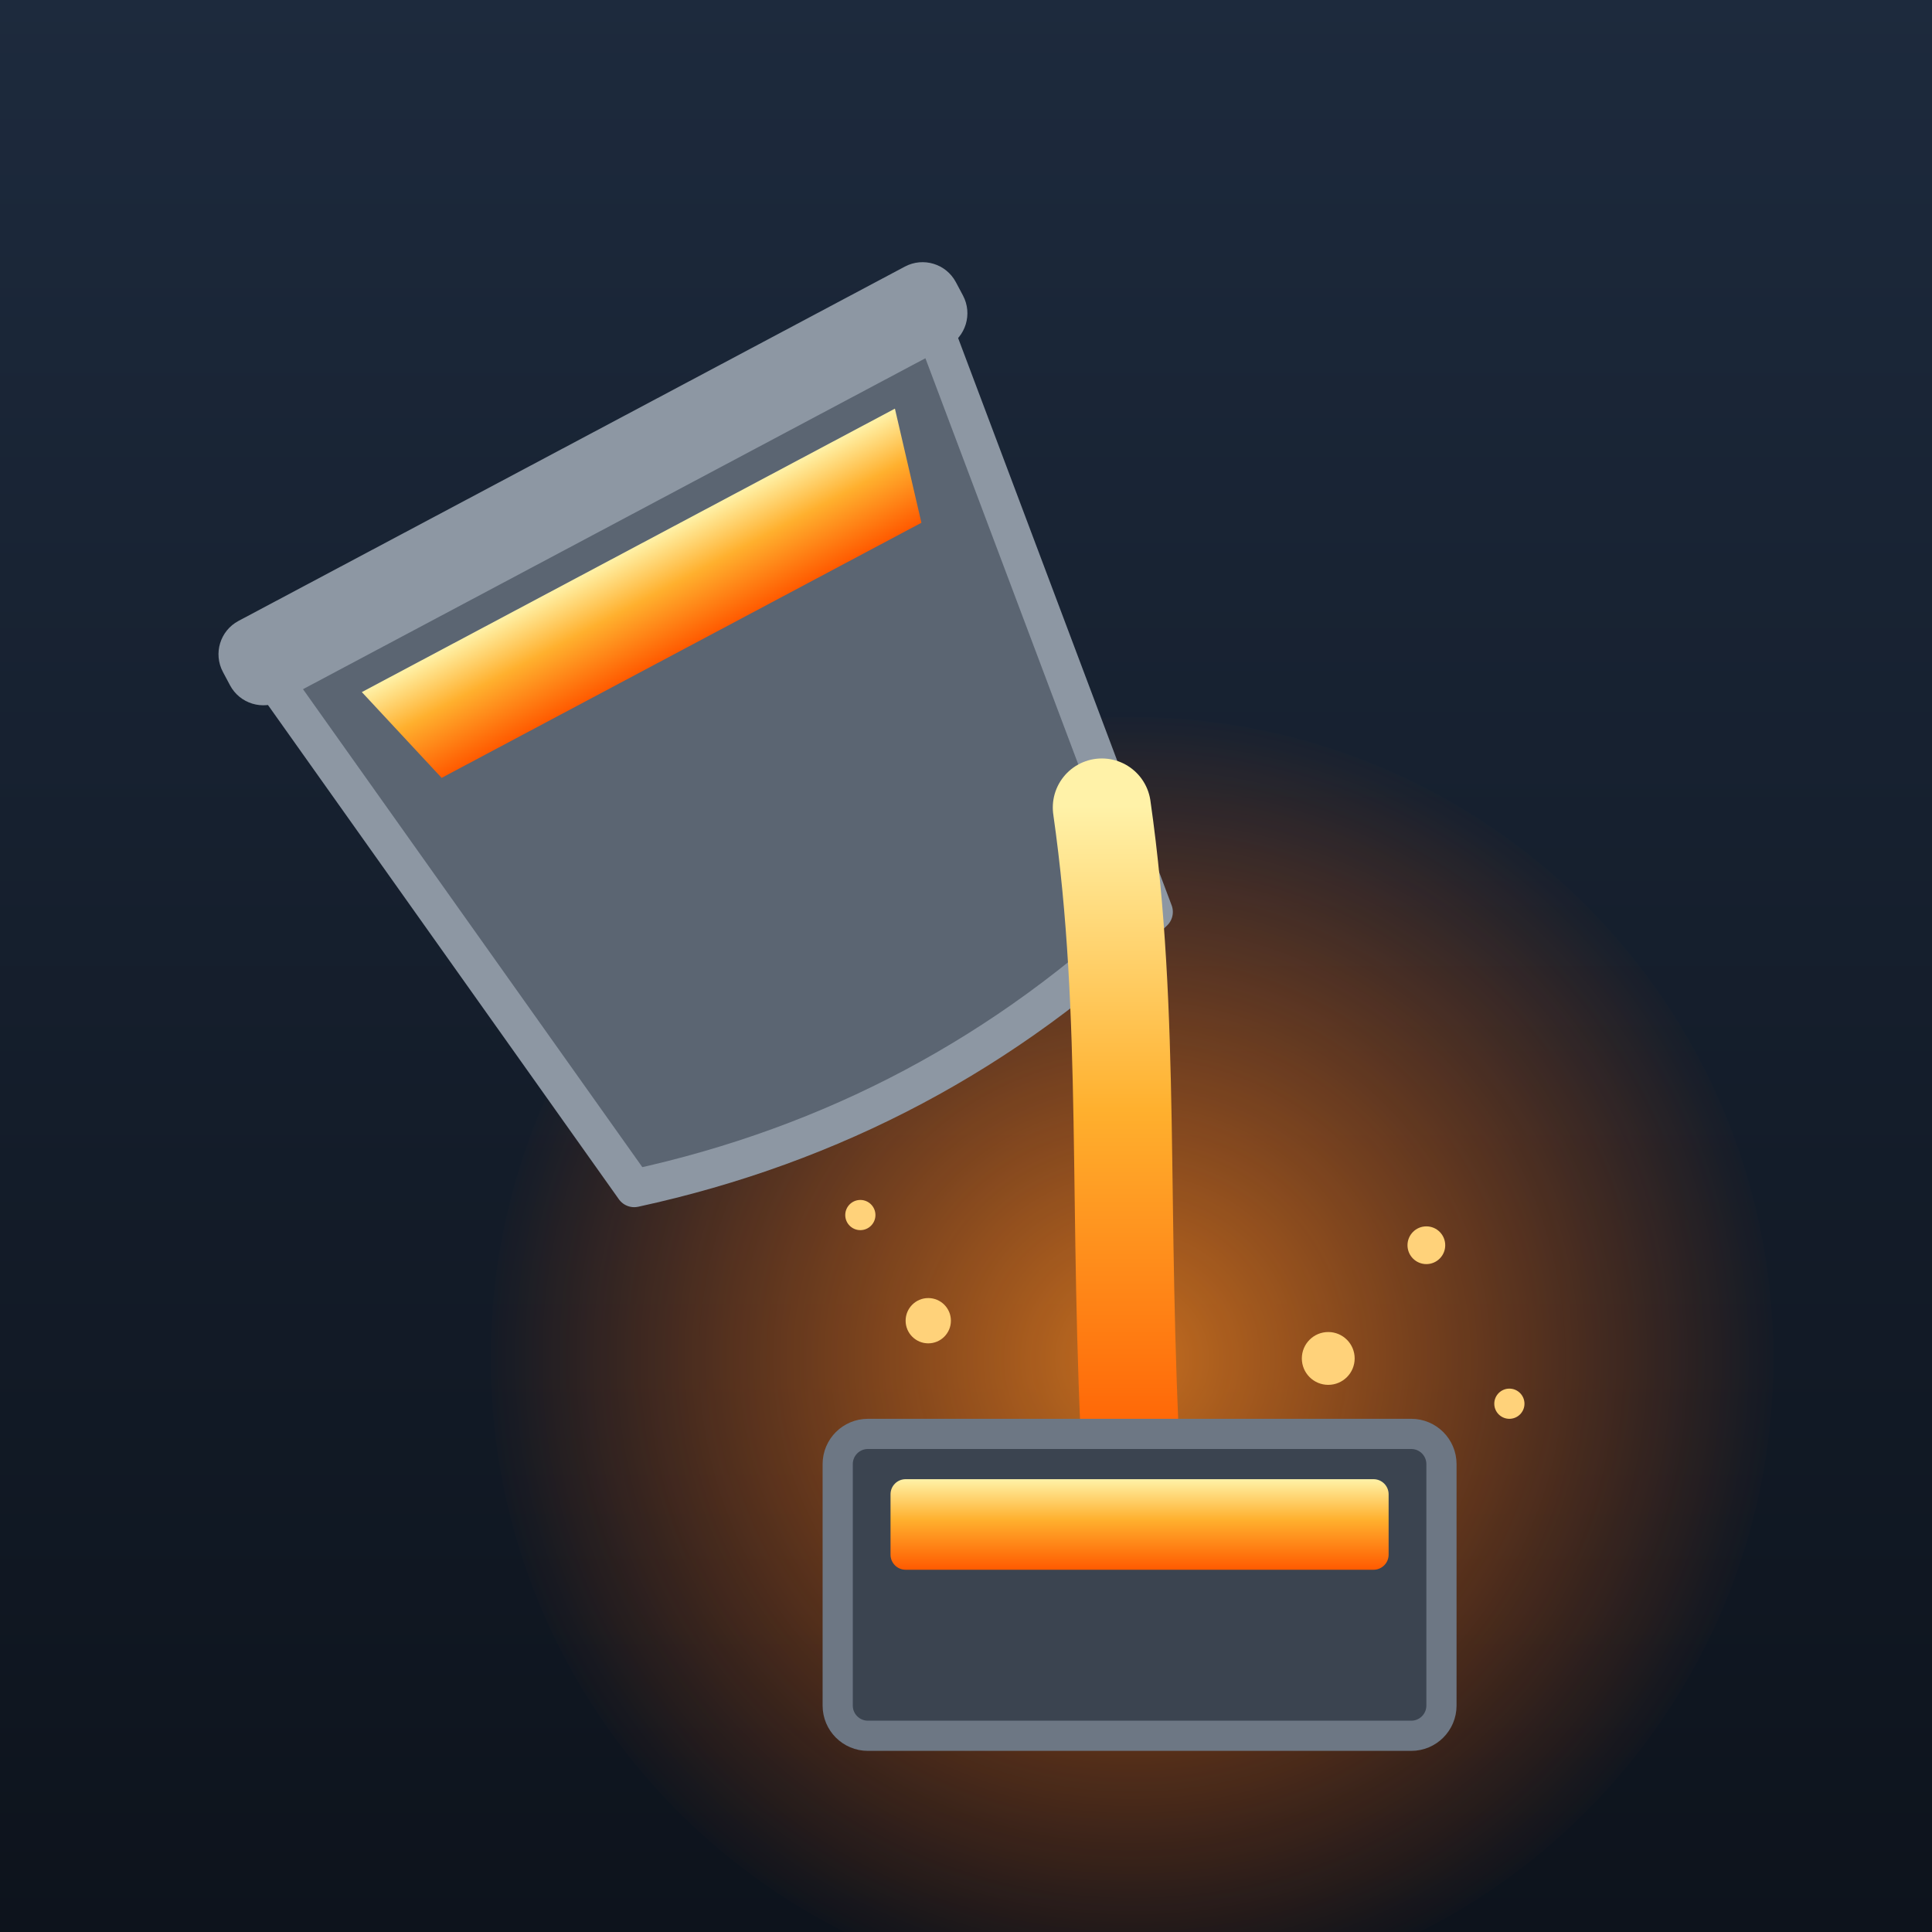
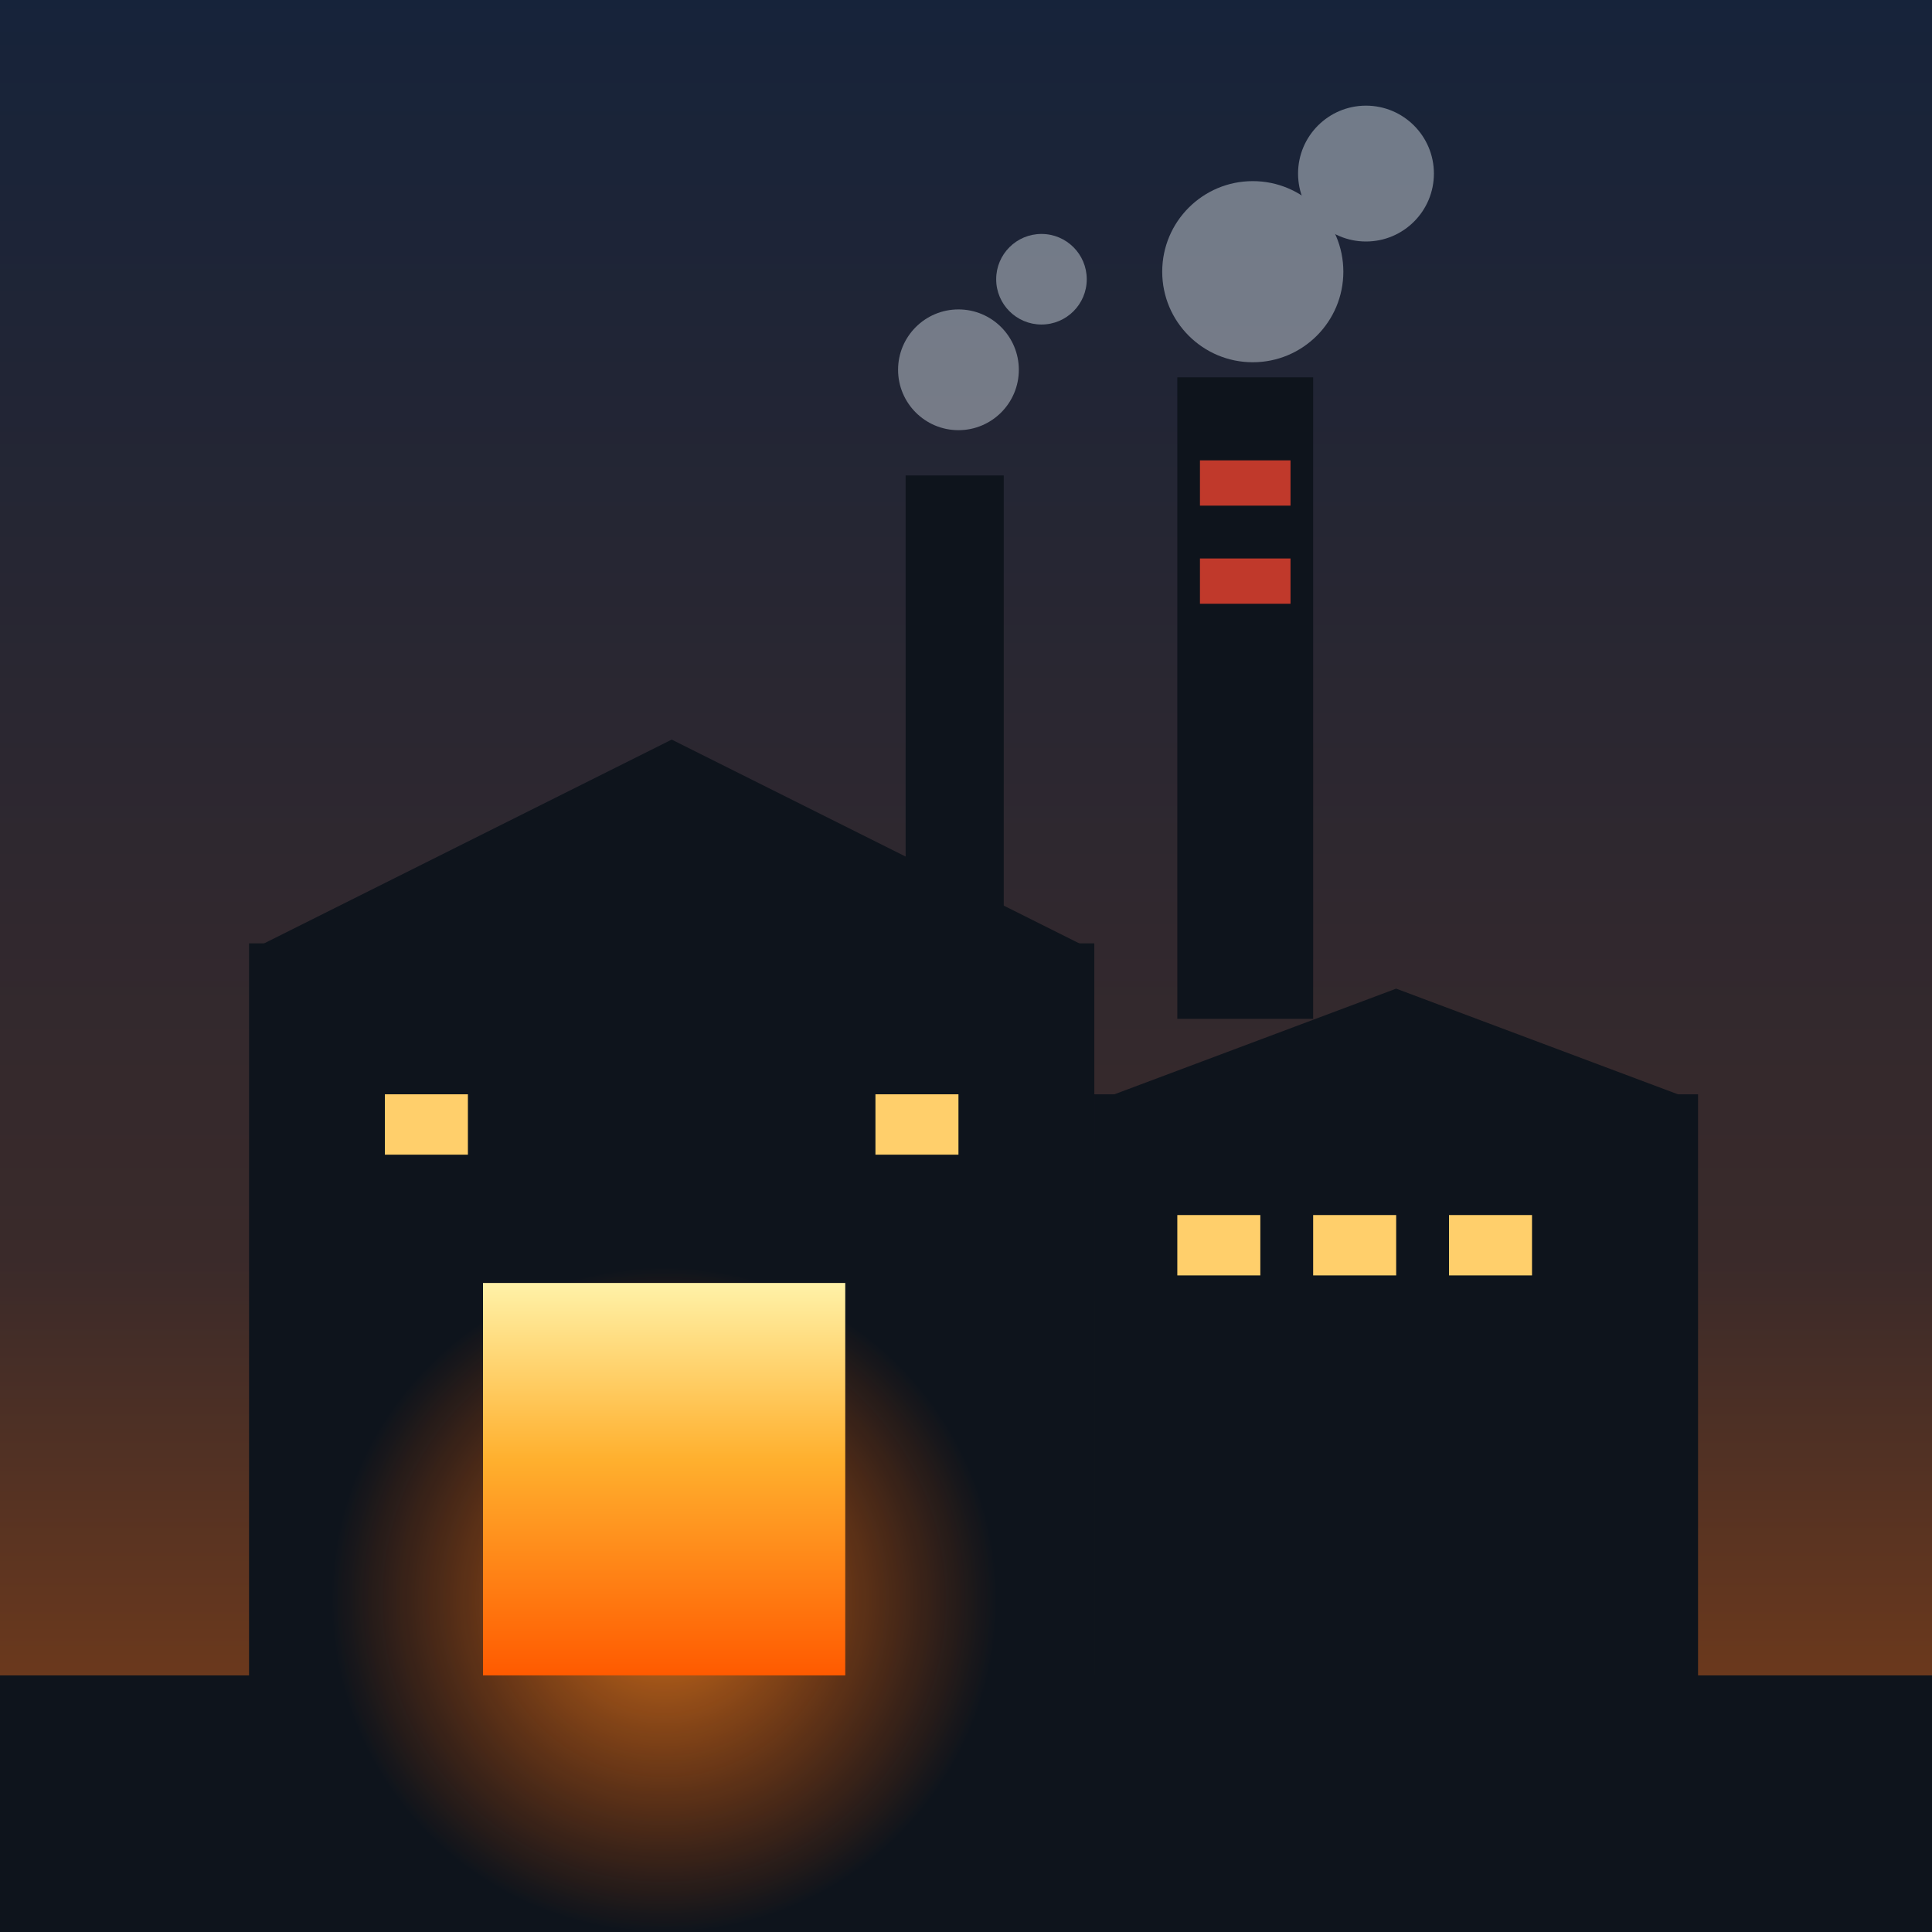
<svg xmlns="http://www.w3.org/2000/svg" viewBox="0 0 512 512">
  <defs>
-     <linearGradient id="bg" x1="0" y1="0" x2="0" y2="1">
-       <stop offset="0" stop-color="#1d2a3d" />
-       <stop offset="1" stop-color="#0d131c" />
+     <linearGradient id="sky" x1="0" y1="0" x2="0" y2="1">
+       <stop offset="0" stop-color="#16233a" />
+       <stop offset="0.65" stop-color="#3a2a2a" />
+       <stop offset="1" stop-color="#8a4214" />
    </linearGradient>
    <linearGradient id="melt" x1="0" y1="0" x2="0" y2="1">
      <stop offset="0" stop-color="#fff2a8" />
      <stop offset="0.45" stop-color="#ffb02e" />
      <stop offset="1" stop-color="#ff5a00" />
    </linearGradient>
    <radialGradient id="glow" cx="0.5" cy="0.5" r="0.5">
-       <stop offset="0" stop-color="#ff8a1e" stop-opacity="0.75" />
+       <stop offset="0" stop-color="#ff8a1e" stop-opacity="0.8" />
      <stop offset="1" stop-color="#ff5a00" stop-opacity="0" />
    </radialGradient>
  </defs>
-   <rect width="512" height="512" fill="url(#bg)" />
-   <circle cx="300" cy="360" r="170" fill="url(#glow)" />
-   <g transform="rotate(-28 190 190)">
-     <path d="M90 120 L290 120 L268 290 Q190 312 112 290 Z" fill="#5b6572" stroke="#8d97a3" stroke-width="10" stroke-linejoin="round" />
-     <rect x="80" y="108" width="220" height="24" rx="10" fill="#8d97a3" />
-     <path d="M110 140 L270 140 L262 170 L118 170 Z" fill="url(#melt)" />
+   <rect width="512" height="512" fill="url(#sky)" />
+   <g fill="#c9d1da" opacity="0.5">
+     <circle cx="332" cy="72" r="24" />
+     <circle cx="362" cy="46" r="18" />
+     <circle cx="254" cy="98" r="16" />
+     <circle cx="276" cy="74" r="12" />
  </g>
-   <path d="M292 214 C 300 270, 296 320, 300 392" stroke="url(#melt)" stroke-width="26" stroke-linecap="round" fill="none" />
-   <rect x="222" y="380" width="160" height="80" rx="8" fill="#3b4450" stroke="#6d7784" stroke-width="8" />
-   <rect x="236" y="392" width="132" height="24" rx="4" fill="url(#melt)" />
-   <g fill="#ffd27a">
-     <circle cx="352" cy="360" r="7" />
-     <circle cx="378" cy="330" r="5" />
-     <circle cx="246" cy="350" r="6" />
-     <circle cx="228" cy="322" r="4" />
-     <circle cx="400" cy="372" r="4" />
+   <g fill="#0e141c">
+     <rect x="312" y="100" width="36" height="170" />
+     <rect x="240" y="126" width="26" height="140" />
+     <path d="M66 252 L178 196 L290 252 Z" />
+     <rect x="66" y="250" width="224" height="262" />
+     <path d="M290 292 L370 262 L450 292 Z" />
+     <rect x="290" y="290" width="160" height="222" />
+     <rect x="0" y="444" width="512" height="68" />
+   </g>
+   <rect x="318" y="122" width="24" height="12" fill="#c0392b" />
+   <rect x="318" y="148" width="24" height="12" fill="#c0392b" />
+   <circle cx="176" cy="424" r="88" fill="url(#glow)" />
+   <rect x="128" y="340" width="96" height="104" fill="url(#melt)" />
+   <g fill="#ffcf6b">
+     <rect x="312" y="322" width="22" height="16" />
+     <rect x="348" y="322" width="22" height="16" />
+     <rect x="384" y="322" width="22" height="16" />
+     <rect x="102" y="290" width="22" height="16" />
+     <rect x="232" y="290" width="22" height="16" />
  </g>
</svg>
